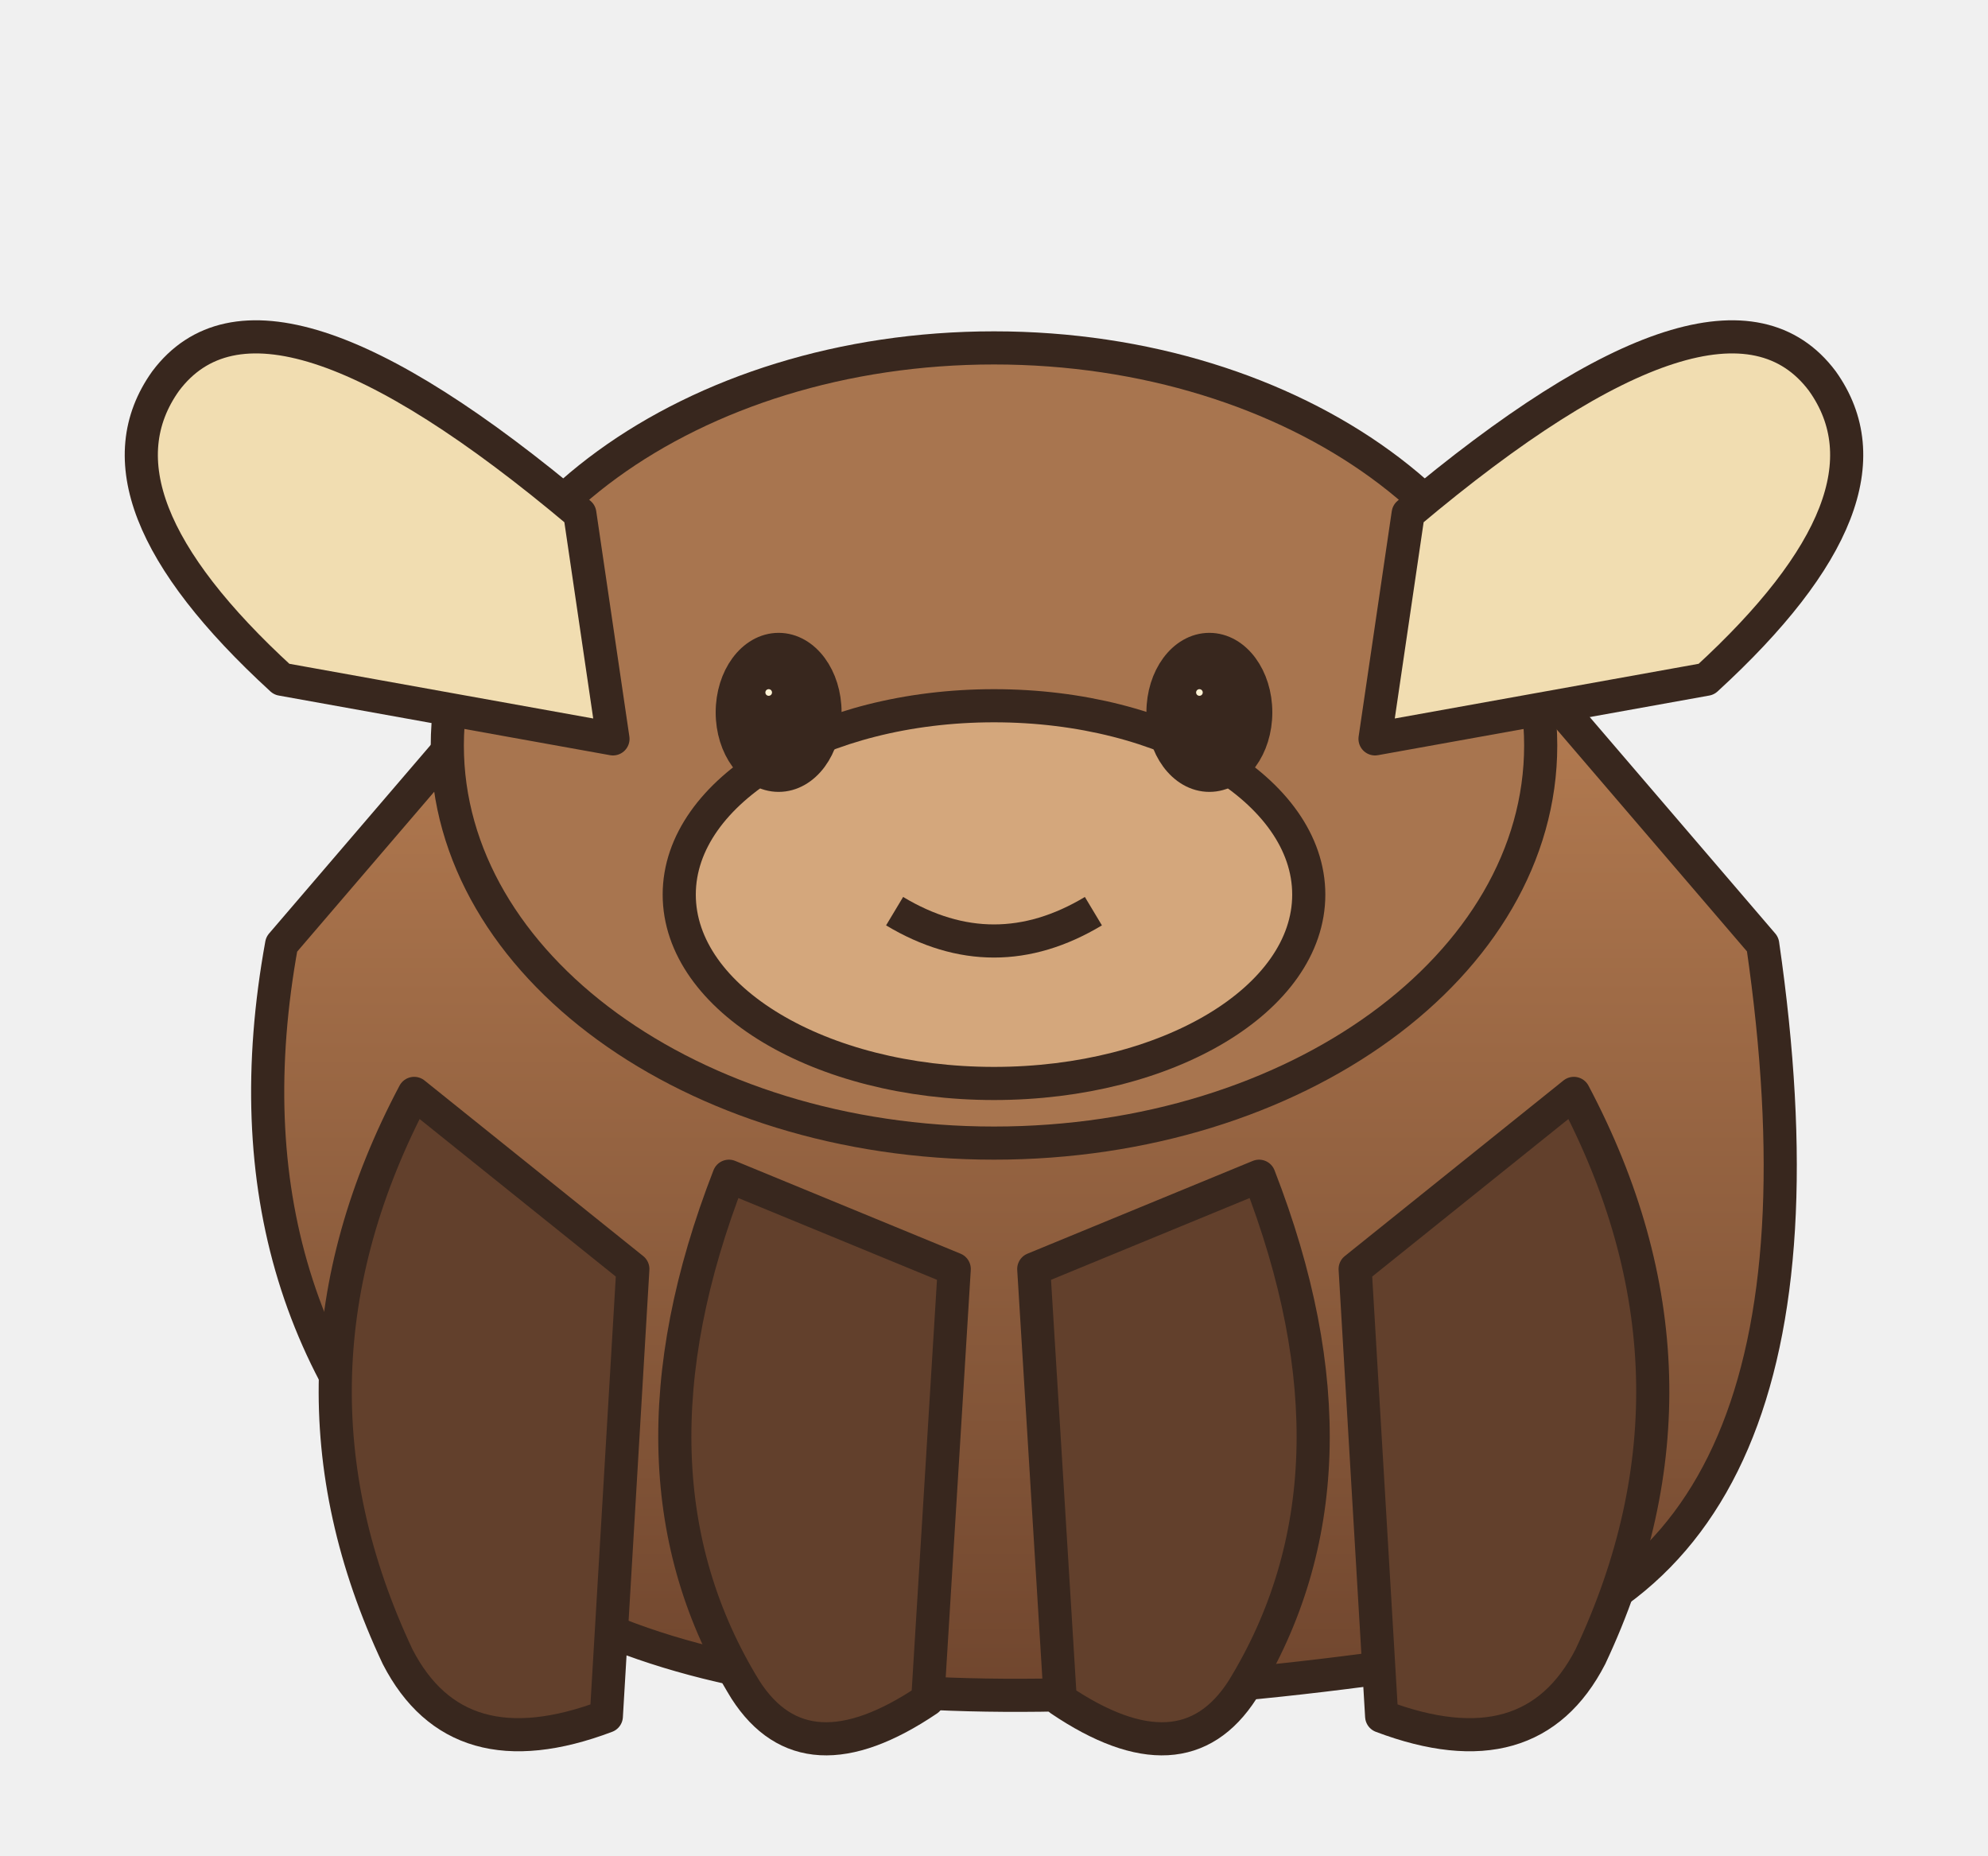
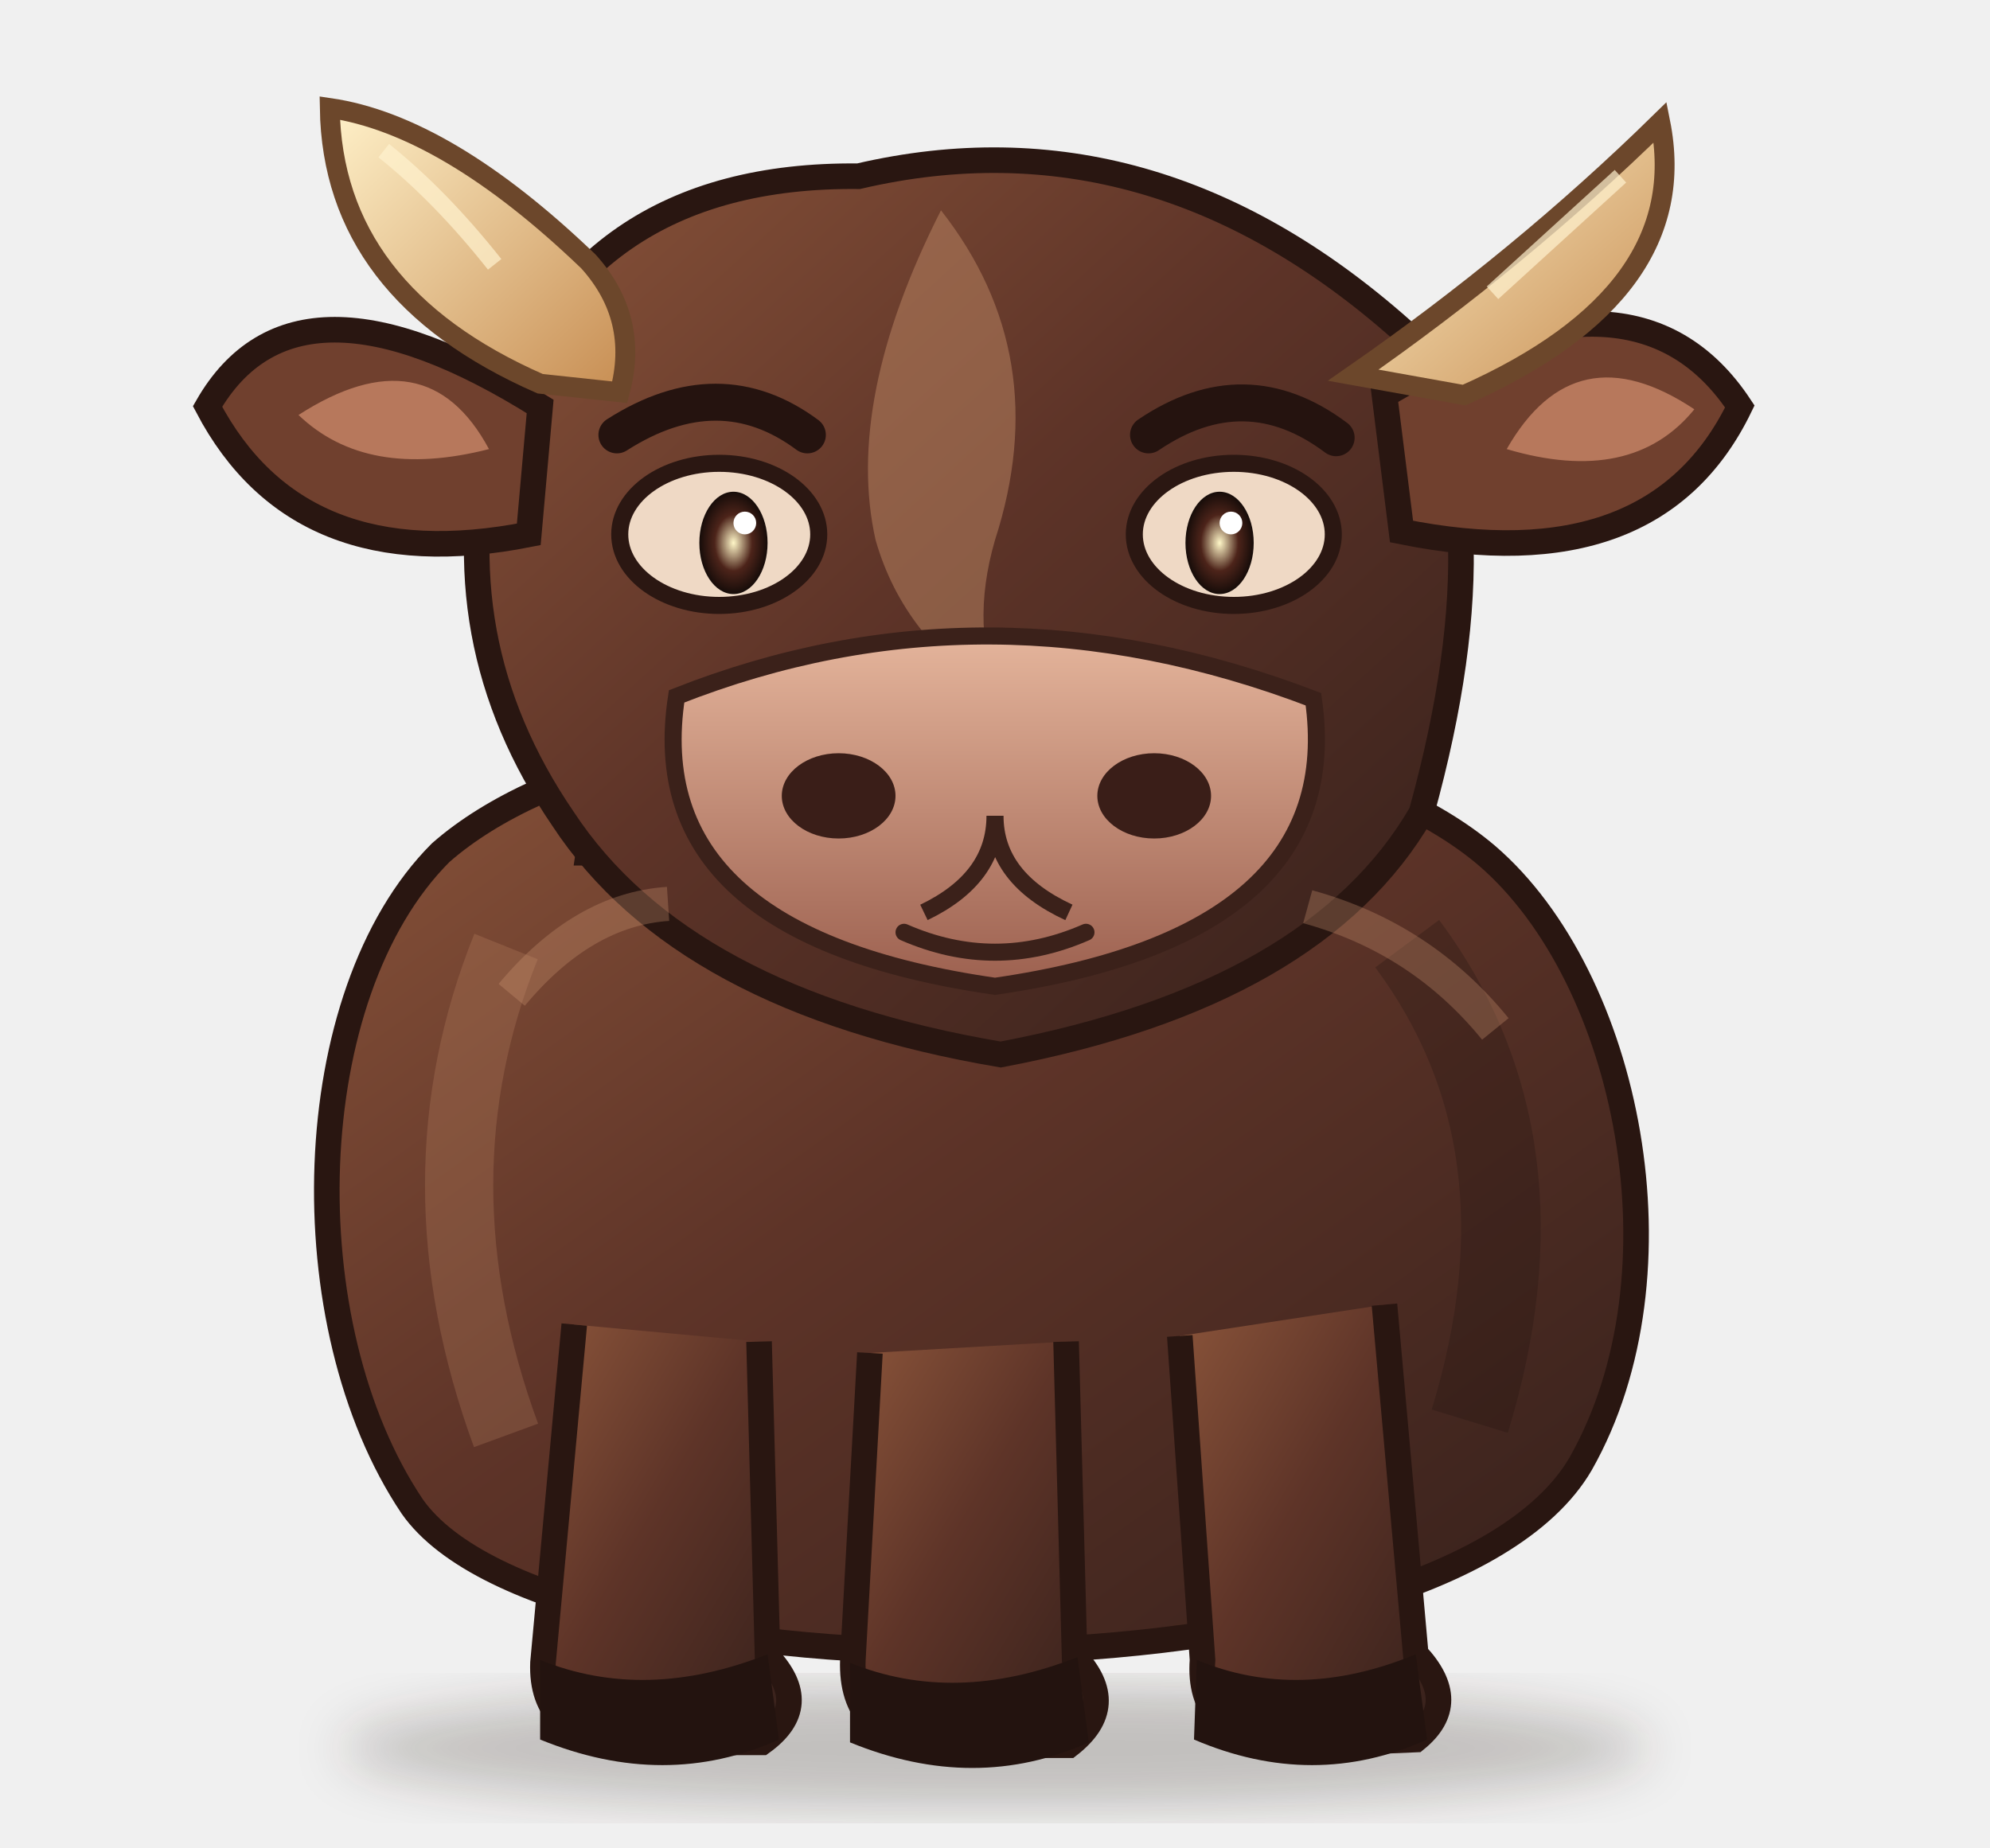
- <svg xmlns="http://www.w3.org/2000/svg" viewBox="0 0 600 560">
+ <svg xmlns="http://www.w3.org/2000/svg" width="700" height="650" viewBox="0 0 700 650">
  <defs>
-     <linearGradient id="coat" x2="0" y2="1">
-       <stop stop-color="#b27a50" />
-       <stop offset="1" stop-color="#70462e" />
+     <linearGradient id="coat" x1="0" y1="0" x2="1" y2="1">
+       <stop stop-color="#8A543A" />
+       <stop offset=".45" stop-color="#5E3428" />
+       <stop offset="1" stop-color="#35201B" />
    </linearGradient>
+     <linearGradient id="muzzle" x1="0" y1="0" x2="0" y2="1">
+       <stop stop-color="#E4B49B" />
+       <stop offset="1" stop-color="#9C604F" />
+     </linearGradient>
+     <linearGradient id="horn" x1="0" y1="0" x2="1" y2="1">
+       <stop stop-color="#FFF1C9" />
+       <stop offset="1" stop-color="#C78D52" />
+     </linearGradient>
+     <radialGradient id="eye">
+       <stop stop-color="#FFF7C8" />
+       <stop offset=".55" stop-color="#4D241A" />
+       <stop offset="1" stop-color="#160C09" />
+     </radialGradient>
+     <filter id="shadow">
+       <feGaussianBlur stdDeviation="9" />
+     </filter>
  </defs>
-   <g stroke="#38271e" stroke-width="10" stroke-linejoin="round">
-     <path fill="url(#coat)" d="M85 285q-20 110 55 180 75 70 300 35 120-22 92-215l-60-70H145z" />
-     <ellipse fill="#a8754f" cx="300" cy="225" rx="165" ry="120" />
-     <ellipse fill="#d4a77c" cx="300" cy="270" rx="95" ry="57" />
-     <ellipse fill="#38271e" cx="235" cy="215" rx="14" ry="19" />
-     <ellipse fill="#38271e" cx="365" cy="215" rx="14" ry="19" />
-     <circle fill="#fff3d5" cx="232" cy="209" r="4" />
-     <circle fill="#fff3d5" cx="362" cy="209" r="4" />
-     <path fill="none" d="M270 275q30 18 60 0" />
-     <path fill="#f1ddb1" d="M175 155Q80 75 50 115q-25 35 35 90l100 18z" />
-     <path fill="#f1ddb1" d="M425 155q95-80 125-40 25 35-35 90l-100 18z" />
-     <path fill="#62402c" d="M125 330q-45 85-5 170 18 35 63 18l8-135z" />
-     <path fill="#62402c" d="M475 330q45 85 5 170-18 35-63 18l-8-135z" />
-     <path fill="#62402c" d="M220 355q-35 90 5 155 18 28 55 3l8-130z" />
-     <path fill="#62402c" d="M380 355q35 90-5 155-18 28-55 3l-8-130z" />
-   </g>
+   <ellipse cx="350" cy="615" rx="230" ry="22" fill="#24130F" opacity=".22" filter="url(#shadow)" />
+   <path d="M155 300 C105 350 102 466 145 530 C194 600 506 601 556 515 C594 448 573 344 523 301 C449 238 229 235 155 300Z" fill="url(#coat)" stroke="#291611" stroke-width="9" />
+   <path d="M178 333 Q145 415 178 505" fill="none" stroke="#C58A69" stroke-width="24" opacity=".25" />
+   <path d="M495 332 Q547 402 517 500" fill="none" stroke="#1F120F" stroke-width="28" opacity=".28" />
+   <path d="M207 300 Q221 205 329 194 Q438 199 477 300Z" fill="#70402E" stroke="#291611" stroke-width="9" />
+   <path d="M274 232 Q340 199 416 236" fill="none" stroke="#B67B5A" stroke-width="16" opacity=".35" />
+   <path d="M173 151 Q202 61 302 62 Q405 38 493 116 Q531 174 500 286 Q463 350 352 371 Q240 352 198 288 Q155 225 173 151Z" fill="url(#coat)" stroke="#291611" stroke-width="9" />
+   <path d="M190 143 Q104 89 73 143 Q105 204 186 188Z" fill="#70402E" stroke="#291611" stroke-width="9" />
+   <path d="M487 139 Q575 87 612 143 Q582 205 493 187Z" fill="#70402E" stroke="#291611" stroke-width="9" />
+   <path d="M105 146 q45-29 67 12 q-43 11-67-12Z M530 158 q24-42 66-14 q-22 27-66 14Z" fill="#B7785C" />
+   <path d="M190 135 Q117 103 116 38 Q157 44 207 92 Q225 112 218 138Z" fill="url(#horn)" stroke="#6C472B" stroke-width="7" />
+   <path d="M476 132 Q535 91 584 43 Q596 103 515 139Z" fill="url(#horn)" stroke="#6C472B" stroke-width="7" />
+   <path d="M135 53 Q155 69 174 93 M570 62 Q548 82 525 103" fill="none" stroke="#FFF2CF" stroke-width="6" opacity=".7" />
+   <path d="M331 74 Q371 125 350 190 Q341 221 352 246 Q318 225 308 190 Q297 141 331 74Z" fill="#C18A67" opacity=".48" />
+   <ellipse cx="253" cy="188" rx="35" ry="25" fill="#EFD9C5" stroke="#2B1712" stroke-width="6" />
+   <ellipse cx="434" cy="188" rx="35" ry="25" fill="#EFD9C5" stroke="#2B1712" stroke-width="6" />
+   <ellipse cx="258" cy="191" rx="12" ry="18" fill="url(#eye)" />
+   <ellipse cx="429" cy="191" rx="12" ry="18" fill="url(#eye)" />
+   <circle cx="262" cy="184" r="4" fill="white" />
+   <circle cx="433" cy="184" r="4" fill="white" />
+   <path d="M217 153 Q253 130 284 153 M404 153 Q438 130 470 154" fill="none" stroke="#25130F" stroke-width="13" stroke-linecap="round" />
+   <path d="M238 245 Q347 202 462 246 Q474 329 350 347 Q225 329 238 245Z" fill="url(#muzzle)" stroke="#3B211A" stroke-width="6" />
+   <ellipse cx="295" cy="280" rx="20" ry="15" fill="#3A1E18" />
+   <ellipse cx="406" cy="280" rx="20" ry="15" fill="#3A1E18" />
+   <path d="M350 287 Q350 309 325 321 M350 287 Q350 309 376 321" fill="none" stroke="#3B211A" stroke-width="6" />
+   <path d="M318 328 Q350 342 382 328" fill="none" stroke="#3B211A" stroke-width="6" stroke-linecap="round" />
+   <path d="M202 466 L191 585 Q190 611 221 613 L268 613 Q286 600 270 583 L267 472" fill="url(#coat)" stroke="#291611" stroke-width="9" />
+   <path d="M306 476 L300 584 Q299 612 330 614 L376 614 Q394 600 378 583 L375 472" fill="url(#coat)" stroke="#291611" stroke-width="9" />
+   <path d="M415 470 L423 584 Q421 610 451 614 L498 612 Q514 599 498 582 L487 459" fill="url(#coat)" stroke="#291611" stroke-width="9" />
+   <path d="M190 584 q37 15 80-2 l4 30 q-40 18-84 0Z M299 585 q37 15 80-2 l4 30 q-40 18-84 0Z M421 584 q36 15 77-2 l4 30 q-40 18-82 0Z" fill="#23130F" />
+   <path d="M180 350 Q205 320 235 318 M460 319 Q500 330 526 362" fill="none" stroke="#D49A77" stroke-width="12" opacity=".3" />
</svg>
